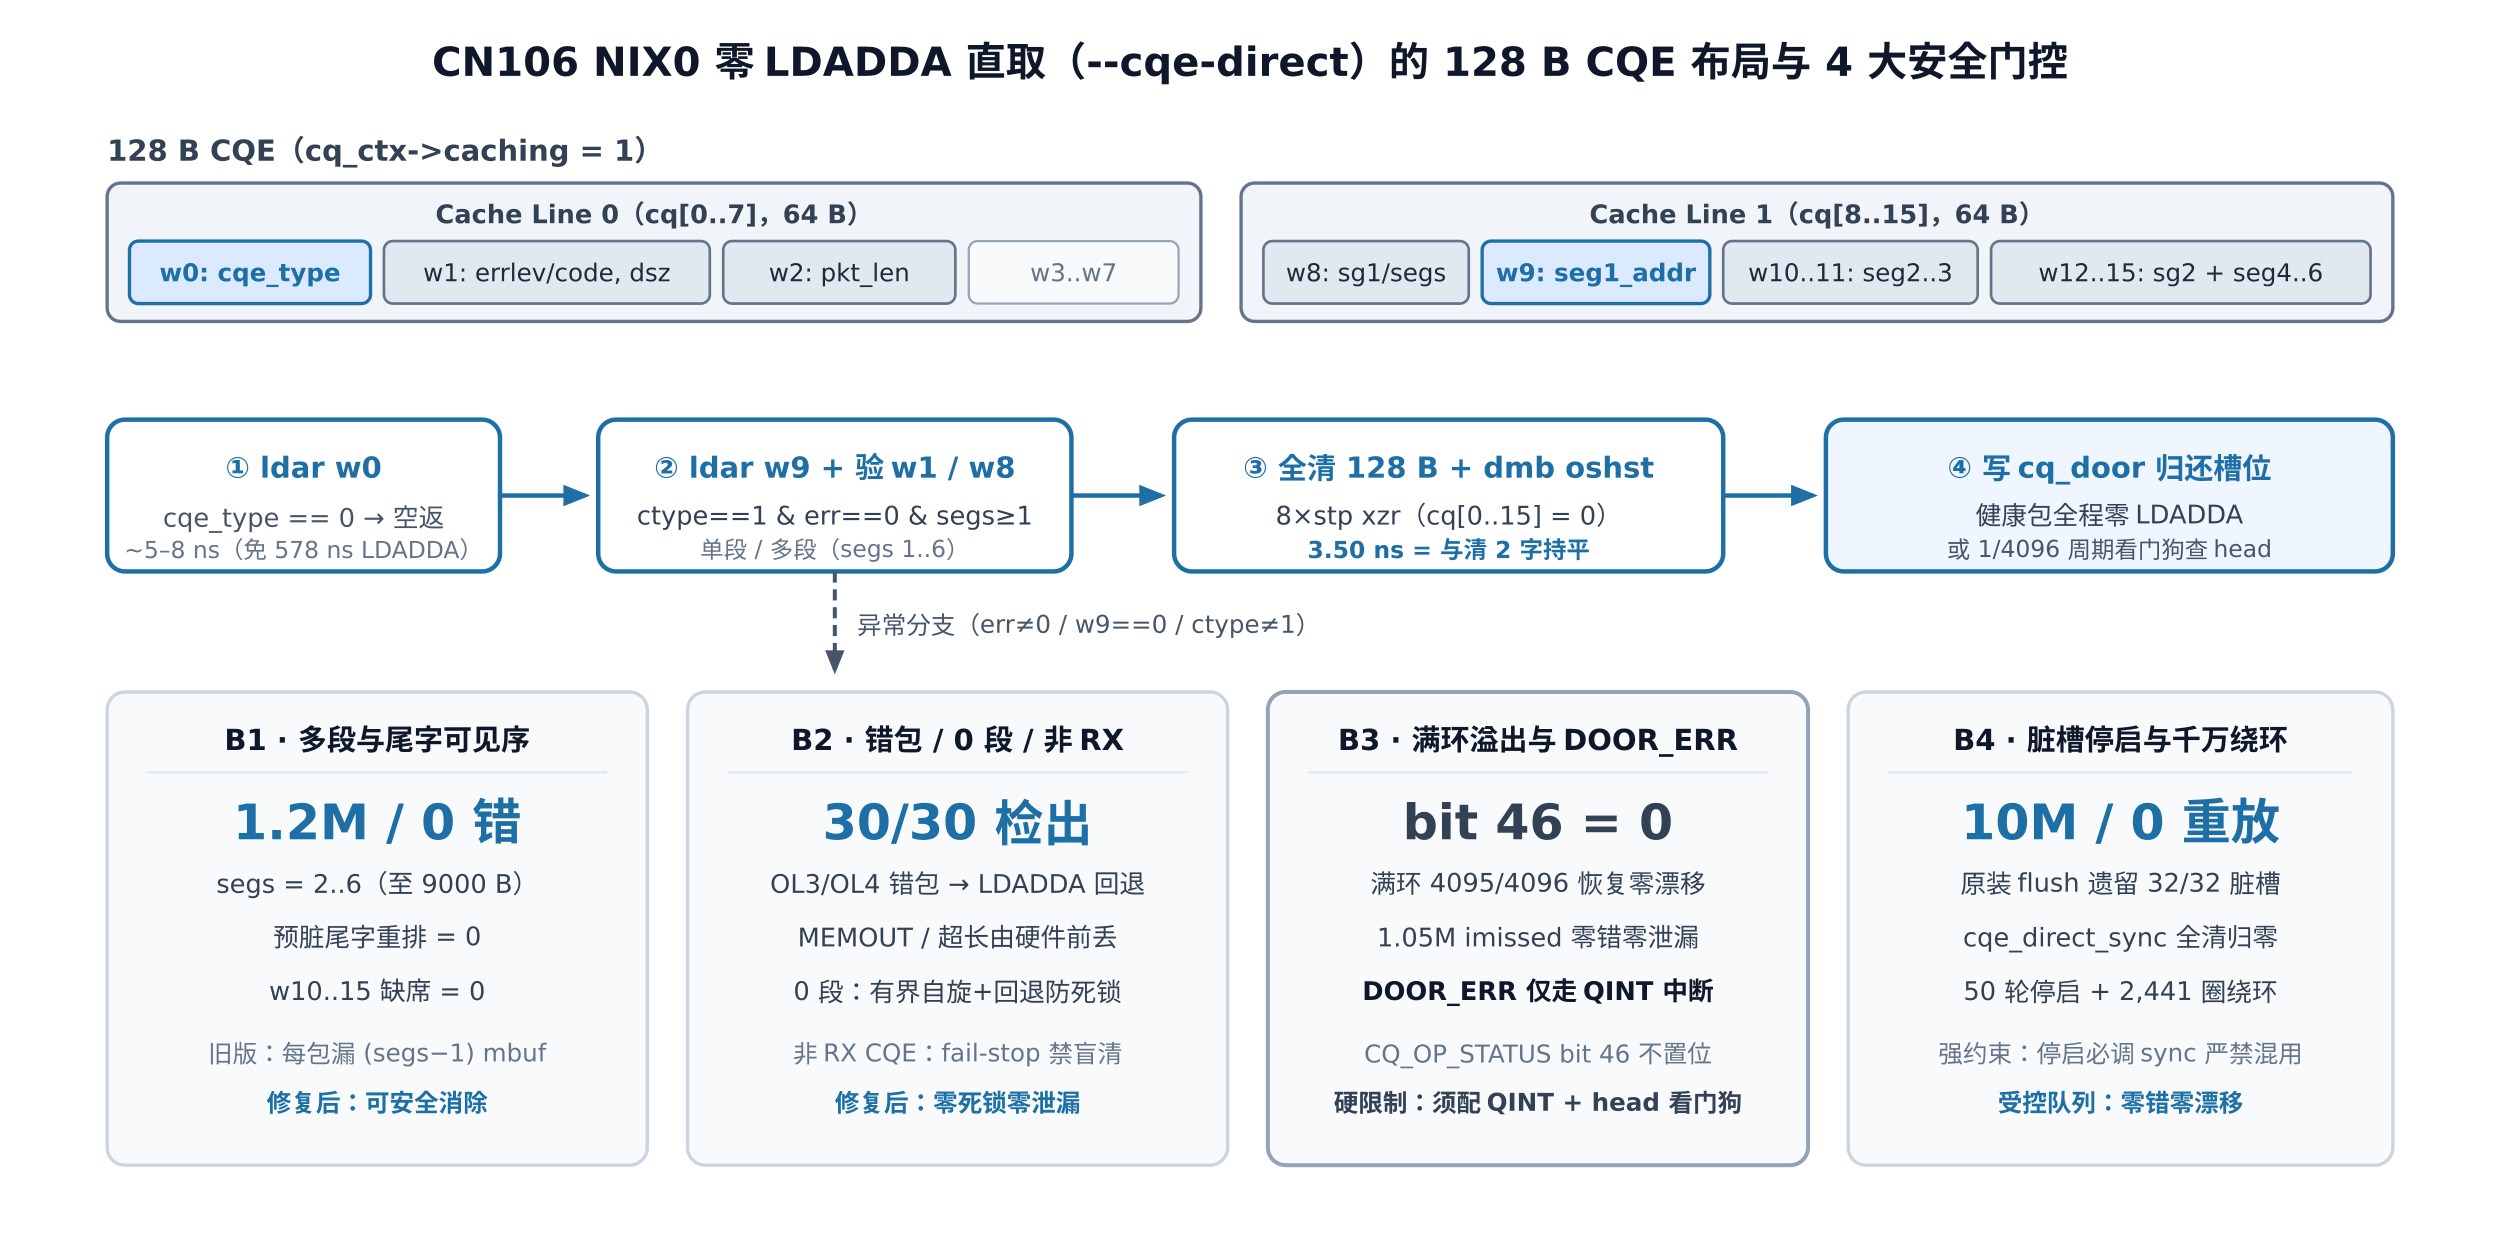
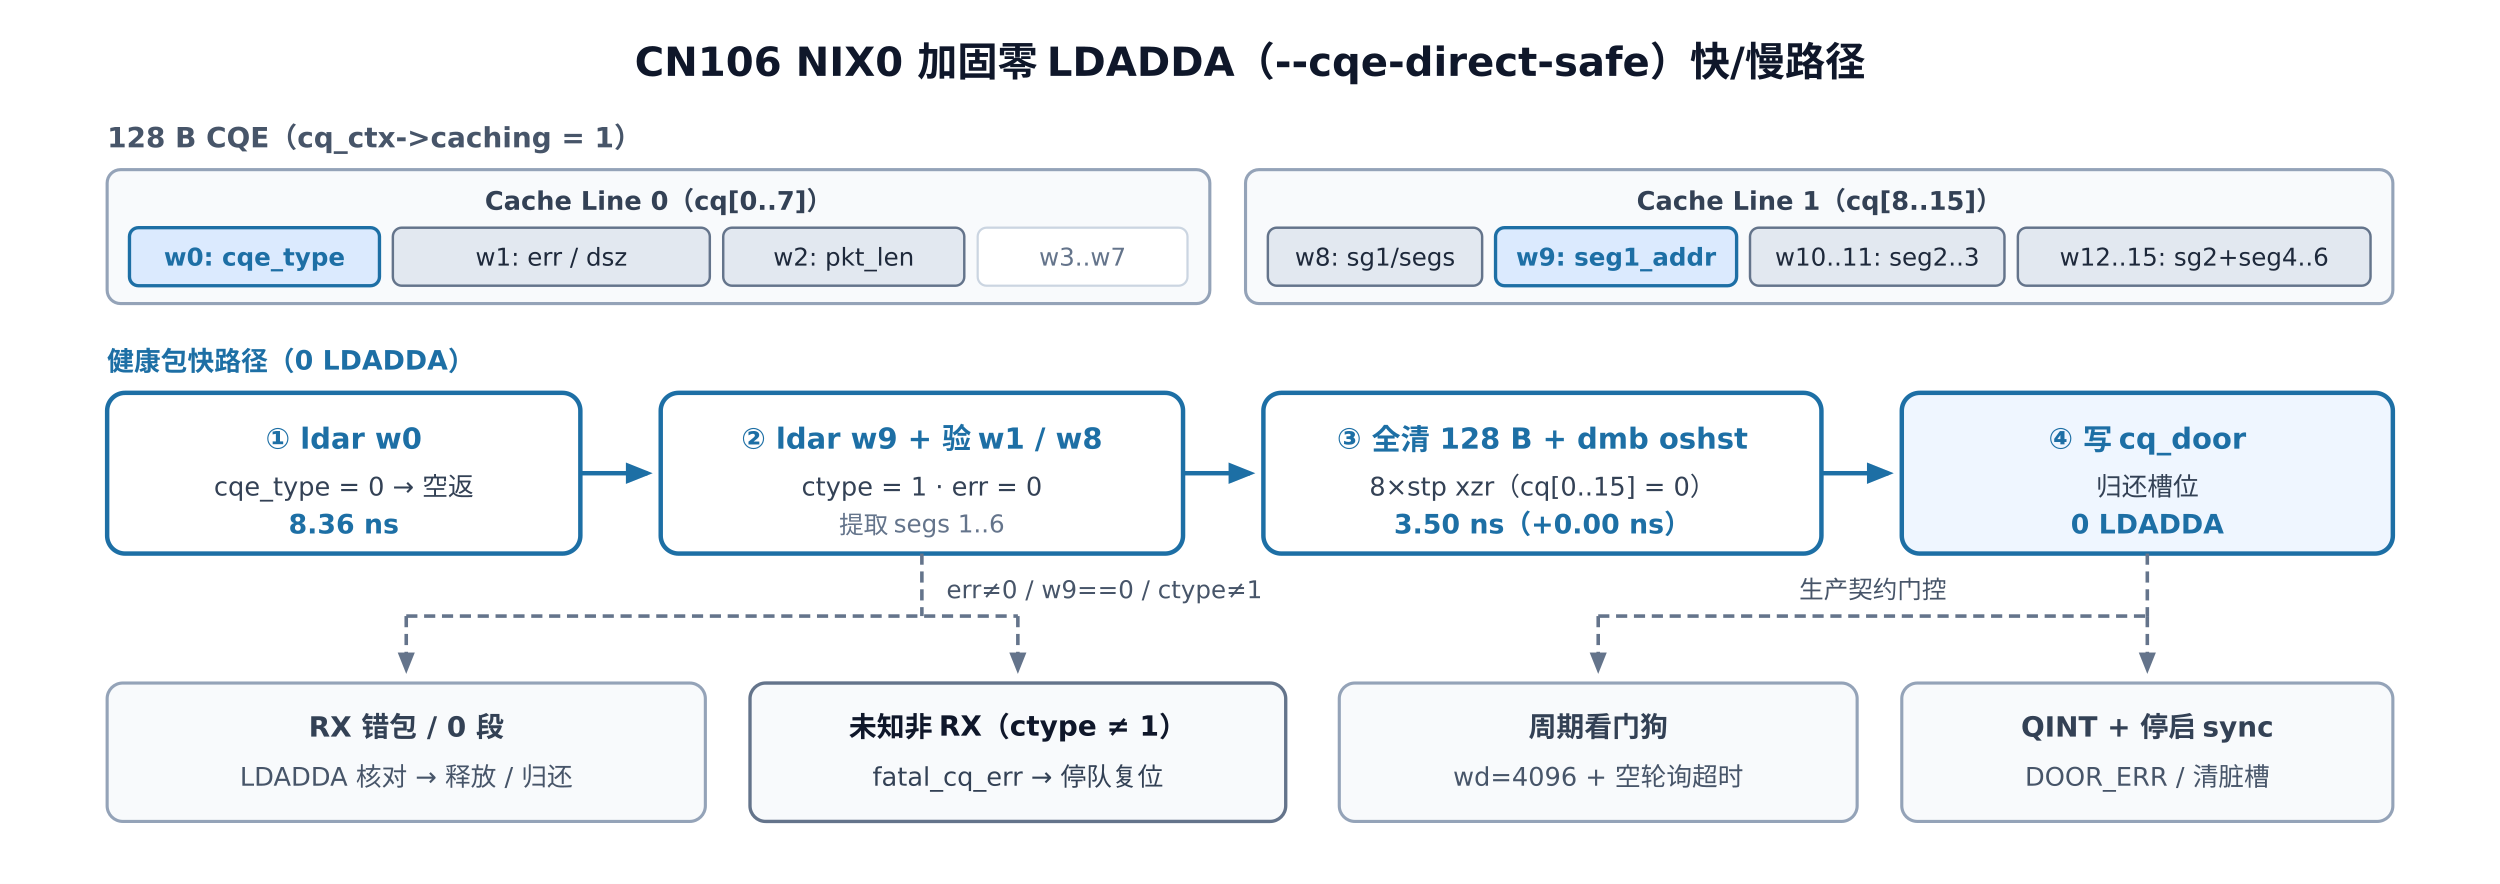
- <svg xmlns="http://www.w3.org/2000/svg" viewBox="0 0 1120 560" width="1120" height="560" font-family="DejaVu Sans, Droid Sans Fallback, sans-serif">
-   <rect width="1120" height="560" fill="#ffffff" />
-   <text x="560" y="34" text-anchor="middle" font-size="18" font-weight="bold" fill="#0f172a">CN106 NIX0 零 LDADDA 直取（--cqe-direct）的 128 B CQE 布局与 4 大安全门控</text>
-   <text x="48" y="72" font-size="13" font-weight="bold" fill="#334155">128 B CQE（cq_ctx-&gt;caching = 1）</text>
-   <rect x="48" y="82" width="490" height="62" rx="6" fill="#f1f5f9" stroke="#64748b" stroke-width="1.5" />
-   <text x="293" y="100" text-anchor="middle" font-size="11.5" font-weight="bold" fill="#334155">Cache Line 0（cq[0..7]，64 B）</text>
-   <rect x="58" y="108" width="108" height="28" rx="4" fill="#dbeafe" stroke="#1d6fa5" stroke-width="1.5" />
-   <text x="112" y="126" text-anchor="middle" font-size="11" font-weight="bold" fill="#1d6fa5">w0: cqe_type</text>
-   <rect x="172" y="108" width="146" height="28" rx="4" fill="#e2e8f0" stroke="#64748b" stroke-width="1.2" />
-   <text x="245" y="126" text-anchor="middle" font-size="11" fill="#1e293b">w1: errlev/code, dsz</text>
-   <rect x="324" y="108" width="104" height="28" rx="4" fill="#e2e8f0" stroke="#64748b" stroke-width="1.2" />
-   <text x="376" y="126" text-anchor="middle" font-size="11" fill="#1e293b">w2: pkt_len</text>
-   <rect x="434" y="108" width="94" height="28" rx="4" fill="#f8fafc" stroke="#94a3b8" stroke-width="1" />
-   <text x="481" y="126" text-anchor="middle" font-size="11" fill="#64748b">w3..w7</text>
-   <rect x="556" y="82" width="516" height="62" rx="6" fill="#f1f5f9" stroke="#64748b" stroke-width="1.5" />
-   <text x="814" y="100" text-anchor="middle" font-size="11.5" font-weight="bold" fill="#334155">Cache Line 1（cq[8..15]，64 B）</text>
-   <rect x="566" y="108" width="92" height="28" rx="4" fill="#e2e8f0" stroke="#64748b" stroke-width="1.2" />
-   <text x="612" y="126" text-anchor="middle" font-size="11" fill="#1e293b">w8: sg1/segs</text>
-   <rect x="664" y="108" width="102" height="28" rx="4" fill="#dbeafe" stroke="#1d6fa5" stroke-width="1.5" />
-   <text x="715" y="126" text-anchor="middle" font-size="11" font-weight="bold" fill="#1d6fa5">w9: seg1_addr</text>
-   <rect x="772" y="108" width="114" height="28" rx="4" fill="#e2e8f0" stroke="#64748b" stroke-width="1.2" />
-   <text x="829" y="126" text-anchor="middle" font-size="11" fill="#1e293b">w10..11: seg2..3</text>
-   <rect x="892" y="108" width="170" height="28" rx="4" fill="#e2e8f0" stroke="#64748b" stroke-width="1.2" />
-   <text x="977" y="126" text-anchor="middle" font-size="11" fill="#1e293b">w12..15: sg2 + seg4..6</text>
+ <svg xmlns="http://www.w3.org/2000/svg" viewBox="0 0 1120 396" width="1120" height="396" font-family="DejaVu Sans, Droid Sans Fallback, sans-serif">
+   <rect width="1120" height="396" fill="#ffffff" />
  <defs>
-     <marker id="arr" viewBox="0 0 10 10" refX="8" refY="5" markerWidth="6" markerHeight="6" orient="auto-start-reverse">
-       <path d="M 0 1 L 10 5 L 0 9 z" fill="#475569" />
-     </marker>
    <marker id="arr-blue" viewBox="0 0 10 10" refX="8" refY="5" markerWidth="6" markerHeight="6" orient="auto-start-reverse">
      <path d="M 0 1 L 10 5 L 0 9 z" fill="#1d6fa5" />
    </marker>
+     <marker id="arr-grey" viewBox="0 0 10 10" refX="8" refY="5" markerWidth="6" markerHeight="6" orient="auto-start-reverse">
+       <path d="M 0 1 L 10 5 L 0 9 z" fill="#64748b" />
+     </marker>
  </defs>
-   <rect x="48" y="188" width="176" height="68" rx="8" fill="#ffffff" stroke="#1d6fa5" stroke-width="2" />
-   <text x="136" y="214" text-anchor="middle" font-size="13" font-weight="bold" fill="#1d6fa5">① ldar w0</text>
-   <text x="136" y="236" text-anchor="middle" font-size="11.5" fill="#475569">cqe_type == 0 → 空返</text>
-   <text x="136" y="250" text-anchor="middle" font-size="10.5" fill="#64748b">~5–8 ns（免 578 ns LDADDA）</text>
-   <line x1="224" y1="222" x2="262" y2="222" stroke="#1d6fa5" stroke-width="2" marker-end="url(#arr-blue)" />
-   <rect x="268" y="188" width="212" height="68" rx="8" fill="#ffffff" stroke="#1d6fa5" stroke-width="2" />
-   <text x="374" y="214" text-anchor="middle" font-size="13" font-weight="bold" fill="#1d6fa5">② ldar w9 + 验 w1 / w8</text>
-   <text x="374" y="235" text-anchor="middle" font-size="11.5" fill="#334155">ctype==1 &amp; err==0 &amp; segs≥1</text>
-   <text x="374" y="250" text-anchor="middle" font-size="10.5" fill="#64748b">单段 / 多段（segs 1..6）</text>
-   <line x1="480" y1="222" x2="520" y2="222" stroke="#1d6fa5" stroke-width="2" marker-end="url(#arr-blue)" />
-   <rect x="526" y="188" width="246" height="68" rx="8" fill="#ffffff" stroke="#1d6fa5" stroke-width="2" />
-   <text x="649" y="214" text-anchor="middle" font-size="13" font-weight="bold" fill="#1d6fa5">③ 全清 128 B + dmb oshst</text>
-   <text x="649" y="235" text-anchor="middle" font-size="11.5" fill="#334155">8×stp xzr（cq[0..15] = 0）</text>
-   <text x="649" y="250" text-anchor="middle" font-size="10.5" fill="#1d6fa5" font-weight="bold">3.50 ns = 与清 2 字持平</text>
-   <line x1="772" y1="222" x2="812" y2="222" stroke="#1d6fa5" stroke-width="2" marker-end="url(#arr-blue)" />
-   <rect x="818" y="188" width="254" height="68" rx="8" fill="#eff6ff" stroke="#1d6fa5" stroke-width="2" />
-   <text x="945" y="214" text-anchor="middle" font-size="13" font-weight="bold" fill="#1d6fa5">④ 写 cq_door 归还槽位</text>
-   <text x="945" y="235" text-anchor="middle" font-size="11.5" fill="#334155">健康包全程零 LDADDA</text>
-   <text x="945" y="250" text-anchor="middle" font-size="10.5" fill="#475569">或 1/4096 周期看门狗查 head</text>
-   <line x1="374" y1="256" x2="374" y2="300" stroke="#475569" stroke-width="1.8" stroke-dasharray="5,3" marker-end="url(#arr)" />
-   <text x="384" y="284" font-size="11" fill="#475569">异常分支（err≠0 / w9==0 / ctype≠1）</text>
-   <rect x="48" y="310" width="242" height="212" rx="8" fill="#f8fafc" stroke="#cbd5e1" stroke-width="1.5" />
-   <text x="169" y="336" text-anchor="middle" font-size="13" font-weight="bold" fill="#0f172a">B1 · 多段与尾字可见序</text>
-   <line x1="66" y1="346" x2="272" y2="346" stroke="#e2e8f0" stroke-width="1" />
-   <text x="169" y="376" text-anchor="middle" font-size="22" font-weight="bold" fill="#1d6fa5">1.2M / 0 错</text>
-   <text x="169" y="400" text-anchor="middle" font-size="11.5" fill="#334155">segs = 2..6（至 9000 B）</text>
-   <text x="169" y="424" text-anchor="middle" font-size="11.5" fill="#334155">预脏尾字重排 = 0</text>
-   <text x="169" y="448" text-anchor="middle" font-size="11.5" fill="#334155">w10..15 缺席 = 0</text>
-   <text x="169" y="476" text-anchor="middle" font-size="11" fill="#64748b">旧版：每包漏 (segs−1) mbuf</text>
-   <text x="169" y="498" text-anchor="middle" font-size="11" font-weight="bold" fill="#1d6fa5">修复后：可安全消除</text>
-   <rect x="308" y="310" width="242" height="212" rx="8" fill="#f8fafc" stroke="#cbd5e1" stroke-width="1.5" />
-   <text x="429" y="336" text-anchor="middle" font-size="13" font-weight="bold" fill="#0f172a">B2 · 错包 / 0 段 / 非 RX</text>
-   <line x1="326" y1="346" x2="532" y2="346" stroke="#e2e8f0" stroke-width="1" />
-   <text x="429" y="376" text-anchor="middle" font-size="22" font-weight="bold" fill="#1d6fa5">30/30 检出</text>
-   <text x="429" y="400" text-anchor="middle" font-size="11.5" fill="#334155">OL3/OL4 错包 → LDADDA 回退</text>
-   <text x="429" y="424" text-anchor="middle" font-size="11.5" fill="#334155">MEMOUT / 超长由硬件前丢</text>
-   <text x="429" y="448" text-anchor="middle" font-size="11.5" fill="#334155">0 段：有界自旋+回退防死锁</text>
-   <text x="429" y="476" text-anchor="middle" font-size="11" fill="#64748b">非 RX CQE：fail-stop 禁盲清</text>
-   <text x="429" y="498" text-anchor="middle" font-size="11" font-weight="bold" fill="#1d6fa5">修复后：零死锁零泄漏</text>
-   <rect x="568" y="310" width="242" height="212" rx="8" fill="#f8fafc" stroke="#94a3b8" stroke-width="1.8" />
-   <text x="689" y="336" text-anchor="middle" font-size="13" font-weight="bold" fill="#0f172a">B3 · 满环溢出与 DOOR_ERR</text>
-   <line x1="586" y1="346" x2="792" y2="346" stroke="#e2e8f0" stroke-width="1" />
-   <text x="689" y="376" text-anchor="middle" font-size="22" font-weight="bold" fill="#334155">bit 46 = 0</text>
-   <text x="689" y="400" text-anchor="middle" font-size="11.5" fill="#334155">满环 4095/4096 恢复零漂移</text>
-   <text x="689" y="424" text-anchor="middle" font-size="11.5" fill="#334155">1.05M imissed 零错零泄漏</text>
-   <text x="689" y="448" text-anchor="middle" font-size="11.5" fill="#0f172a" font-weight="bold">DOOR_ERR 仅走 QINT 中断</text>
-   <text x="689" y="476" text-anchor="middle" font-size="11" fill="#64748b">CQ_OP_STATUS bit 46 不置位</text>
-   <text x="689" y="498" text-anchor="middle" font-size="11" font-weight="bold" fill="#334155">硬限制：须配 QINT + head 看门狗</text>
-   <rect x="828" y="310" width="244" height="212" rx="8" fill="#f8fafc" stroke="#cbd5e1" stroke-width="1.5" />
-   <text x="950" y="336" text-anchor="middle" font-size="13" font-weight="bold" fill="#0f172a">B4 · 脏槽停启与千万绕环</text>
-   <line x1="846" y1="346" x2="1054" y2="346" stroke="#e2e8f0" stroke-width="1" />
-   <text x="950" y="376" text-anchor="middle" font-size="22" font-weight="bold" fill="#1d6fa5">10M / 0 重放</text>
-   <text x="950" y="400" text-anchor="middle" font-size="11.5" fill="#334155">原装 flush 遗留 32/32 脏槽</text>
-   <text x="950" y="424" text-anchor="middle" font-size="11.5" fill="#334155">cqe_direct_sync 全清归零</text>
-   <text x="950" y="448" text-anchor="middle" font-size="11.5" fill="#334155">50 轮停启 + 2,441 圈绕环</text>
-   <text x="950" y="476" text-anchor="middle" font-size="11" fill="#64748b">强约束：停启必调 sync 严禁混用</text>
-   <text x="950" y="498" text-anchor="middle" font-size="11" font-weight="bold" fill="#1d6fa5">受控队列：零错零漂移</text>
+   <text x="560" y="34" text-anchor="middle" font-size="18" font-weight="bold" fill="#0f172a">CN106 NIX0 加固零 LDADDA（--cqe-direct-safe）快/慢路径</text>
+   <text x="48" y="66" font-size="12.5" font-weight="bold" fill="#475569">128 B CQE（cq_ctx-&gt;caching = 1）</text>
+   <rect x="48" y="76" width="494" height="60" rx="6" fill="#f8fafc" stroke="#94a3b8" stroke-width="1.4" />
+   <text x="295" y="94" text-anchor="middle" font-size="11.5" font-weight="bold" fill="#334155">Cache Line 0（cq[0..7]）</text>
+   <rect x="58" y="102" width="112" height="26" rx="4" fill="#dbeafe" stroke="#1d6fa5" stroke-width="1.5" />
+   <text x="114" y="119" text-anchor="middle" font-size="11" font-weight="bold" fill="#1d6fa5">w0: cqe_type</text>
+   <rect x="176" y="102" width="142" height="26" rx="4" fill="#e2e8f0" stroke="#64748b" stroke-width="1.1" />
+   <text x="247" y="119" text-anchor="middle" font-size="11" fill="#1e293b">w1: err / dsz</text>
+   <rect x="324" y="102" width="108" height="26" rx="4" fill="#e2e8f0" stroke="#64748b" stroke-width="1.1" />
+   <text x="378" y="119" text-anchor="middle" font-size="11" fill="#1e293b">w2: pkt_len</text>
+   <rect x="438" y="102" width="94" height="26" rx="4" fill="#ffffff" stroke="#cbd5e1" stroke-width="1" />
+   <text x="485" y="119" text-anchor="middle" font-size="11" fill="#64748b">w3..w7</text>
+   <rect x="558" y="76" width="514" height="60" rx="6" fill="#f8fafc" stroke="#94a3b8" stroke-width="1.4" />
+   <text x="815" y="94" text-anchor="middle" font-size="11.5" font-weight="bold" fill="#334155">Cache Line 1（cq[8..15]）</text>
+   <rect x="568" y="102" width="96" height="26" rx="4" fill="#e2e8f0" stroke="#64748b" stroke-width="1.1" />
+   <text x="616" y="119" text-anchor="middle" font-size="11" fill="#1e293b">w8: sg1/segs</text>
+   <rect x="670" y="102" width="108" height="26" rx="4" fill="#dbeafe" stroke="#1d6fa5" stroke-width="1.5" />
+   <text x="724" y="119" text-anchor="middle" font-size="11" font-weight="bold" fill="#1d6fa5">w9: seg1_addr</text>
+   <rect x="784" y="102" width="114" height="26" rx="4" fill="#e2e8f0" stroke="#64748b" stroke-width="1.1" />
+   <text x="841" y="119" text-anchor="middle" font-size="11" fill="#1e293b">w10..11: seg2..3</text>
+   <rect x="904" y="102" width="158" height="26" rx="4" fill="#e2e8f0" stroke="#64748b" stroke-width="1.1" />
+   <text x="983" y="119" text-anchor="middle" font-size="11" fill="#1e293b">w12..15: sg2+seg4..6</text>
+   <text x="48" y="166" font-size="12" font-weight="bold" fill="#1d6fa5">健康包快路径（0 LDADDA）</text>
+   <rect x="48" y="176" width="212" height="72" rx="8" fill="#ffffff" stroke="#1d6fa5" stroke-width="2" />
+   <text x="154" y="201" text-anchor="middle" font-size="13" font-weight="bold" fill="#1d6fa5">① ldar w0</text>
+   <text x="154" y="222" text-anchor="middle" font-size="11.5" fill="#334155">cqe_type = 0 → 空返</text>
+   <text x="154" y="239" text-anchor="middle" font-size="12" font-weight="bold" fill="#1d6fa5">8.36 ns</text>
+   <line x1="260" y1="212" x2="290" y2="212" stroke="#1d6fa5" stroke-width="2" marker-end="url(#arr-blue)" />
+   <rect x="296" y="176" width="234" height="72" rx="8" fill="#ffffff" stroke="#1d6fa5" stroke-width="2" />
+   <text x="413" y="201" text-anchor="middle" font-size="13" font-weight="bold" fill="#1d6fa5">② ldar w9 + 验 w1 / w8</text>
+   <text x="413" y="222" text-anchor="middle" font-size="11.5" fill="#334155">ctype = 1 · err = 0</text>
+   <text x="413" y="239" text-anchor="middle" font-size="11" fill="#64748b">提取 segs 1..6</text>
+   <line x1="530" y1="212" x2="560" y2="212" stroke="#1d6fa5" stroke-width="2" marker-end="url(#arr-blue)" />
+   <rect x="566" y="176" width="250" height="72" rx="8" fill="#ffffff" stroke="#1d6fa5" stroke-width="2" />
+   <text x="691" y="201" text-anchor="middle" font-size="13" font-weight="bold" fill="#1d6fa5">③ 全清 128 B + dmb oshst</text>
+   <text x="691" y="222" text-anchor="middle" font-size="11.5" fill="#334155">8×stp xzr（cq[0..15] = 0）</text>
+   <text x="691" y="239" text-anchor="middle" font-size="12" font-weight="bold" fill="#1d6fa5">3.50 ns（+0.00 ns）</text>
+   <line x1="816" y1="212" x2="846" y2="212" stroke="#1d6fa5" stroke-width="2" marker-end="url(#arr-blue)" />
+   <rect x="852" y="176" width="220" height="72" rx="8" fill="#eff6ff" stroke="#1d6fa5" stroke-width="2" />
+   <text x="962" y="201" text-anchor="middle" font-size="13" font-weight="bold" fill="#1d6fa5">④ 写 cq_door</text>
+   <text x="962" y="222" text-anchor="middle" font-size="11.5" fill="#334155">归还槽位</text>
+   <text x="962" y="239" text-anchor="middle" font-size="12" font-weight="bold" fill="#1d6fa5">0 LDADDA</text>
+   <path d="M 413 248 L 413 276" fill="none" stroke="#64748b" stroke-width="1.6" stroke-dasharray="5,3" />
+   <path d="M 182 276 L 456 276" fill="none" stroke="#64748b" stroke-width="1.6" stroke-dasharray="5,3" />
+   <line x1="182" y1="276" x2="182" y2="300" stroke="#64748b" stroke-width="1.6" stroke-dasharray="5,3" marker-end="url(#arr-grey)" />
+   <line x1="456" y1="276" x2="456" y2="300" stroke="#64748b" stroke-width="1.6" stroke-dasharray="5,3" marker-end="url(#arr-grey)" />
+   <text x="424" y="268" font-size="11" fill="#475569">err≠0 / w9==0 / ctype≠1</text>
+   <path d="M 962 248 L 962 276" fill="none" stroke="#64748b" stroke-width="1.6" stroke-dasharray="5,3" />
+   <path d="M 716 276 L 962 276" fill="none" stroke="#64748b" stroke-width="1.6" stroke-dasharray="5,3" />
+   <line x1="716" y1="276" x2="716" y2="300" stroke="#64748b" stroke-width="1.6" stroke-dasharray="5,3" marker-end="url(#arr-grey)" />
+   <line x1="962" y1="276" x2="962" y2="300" stroke="#64748b" stroke-width="1.6" stroke-dasharray="5,3" marker-end="url(#arr-grey)" />
+   <text x="839" y="268" text-anchor="middle" font-size="11" fill="#475569">生产契约门控</text>
+   <rect x="48" y="306" width="268" height="62" rx="7" fill="#f8fafc" stroke="#94a3b8" stroke-width="1.4" />
+   <text x="182" y="330" text-anchor="middle" font-size="12.5" font-weight="bold" fill="#334155">RX 错包 / 0 段</text>
+   <text x="182" y="352" text-anchor="middle" font-size="11.5" fill="#475569">LDADDA 核对 → 释放 / 归还</text>
+   <rect x="336" y="306" width="240" height="62" rx="7" fill="#f8fafc" stroke="#64748b" stroke-width="1.5" />
+   <text x="456" y="330" text-anchor="middle" font-size="12.5" font-weight="bold" fill="#0f172a">未知非 RX（ctype ≠ 1）</text>
+   <text x="456" y="352" text-anchor="middle" font-size="11.5" fill="#334155">fatal_cq_err → 停队复位</text>
+   <rect x="600" y="306" width="232" height="62" rx="7" fill="#f8fafc" stroke="#94a3b8" stroke-width="1.4" />
+   <text x="716" y="330" text-anchor="middle" font-size="12.5" font-weight="bold" fill="#334155">周期看门狗</text>
+   <text x="716" y="352" text-anchor="middle" font-size="11.5" fill="#475569">wd=4096 + 空轮询超时</text>
+   <rect x="852" y="306" width="220" height="62" rx="7" fill="#f8fafc" stroke="#94a3b8" stroke-width="1.4" />
+   <text x="962" y="330" text-anchor="middle" font-size="12.5" font-weight="bold" fill="#334155">QINT + 停启 sync</text>
+   <text x="962" y="352" text-anchor="middle" font-size="11.5" fill="#475569">DOOR_ERR / 清脏槽</text>
</svg>
